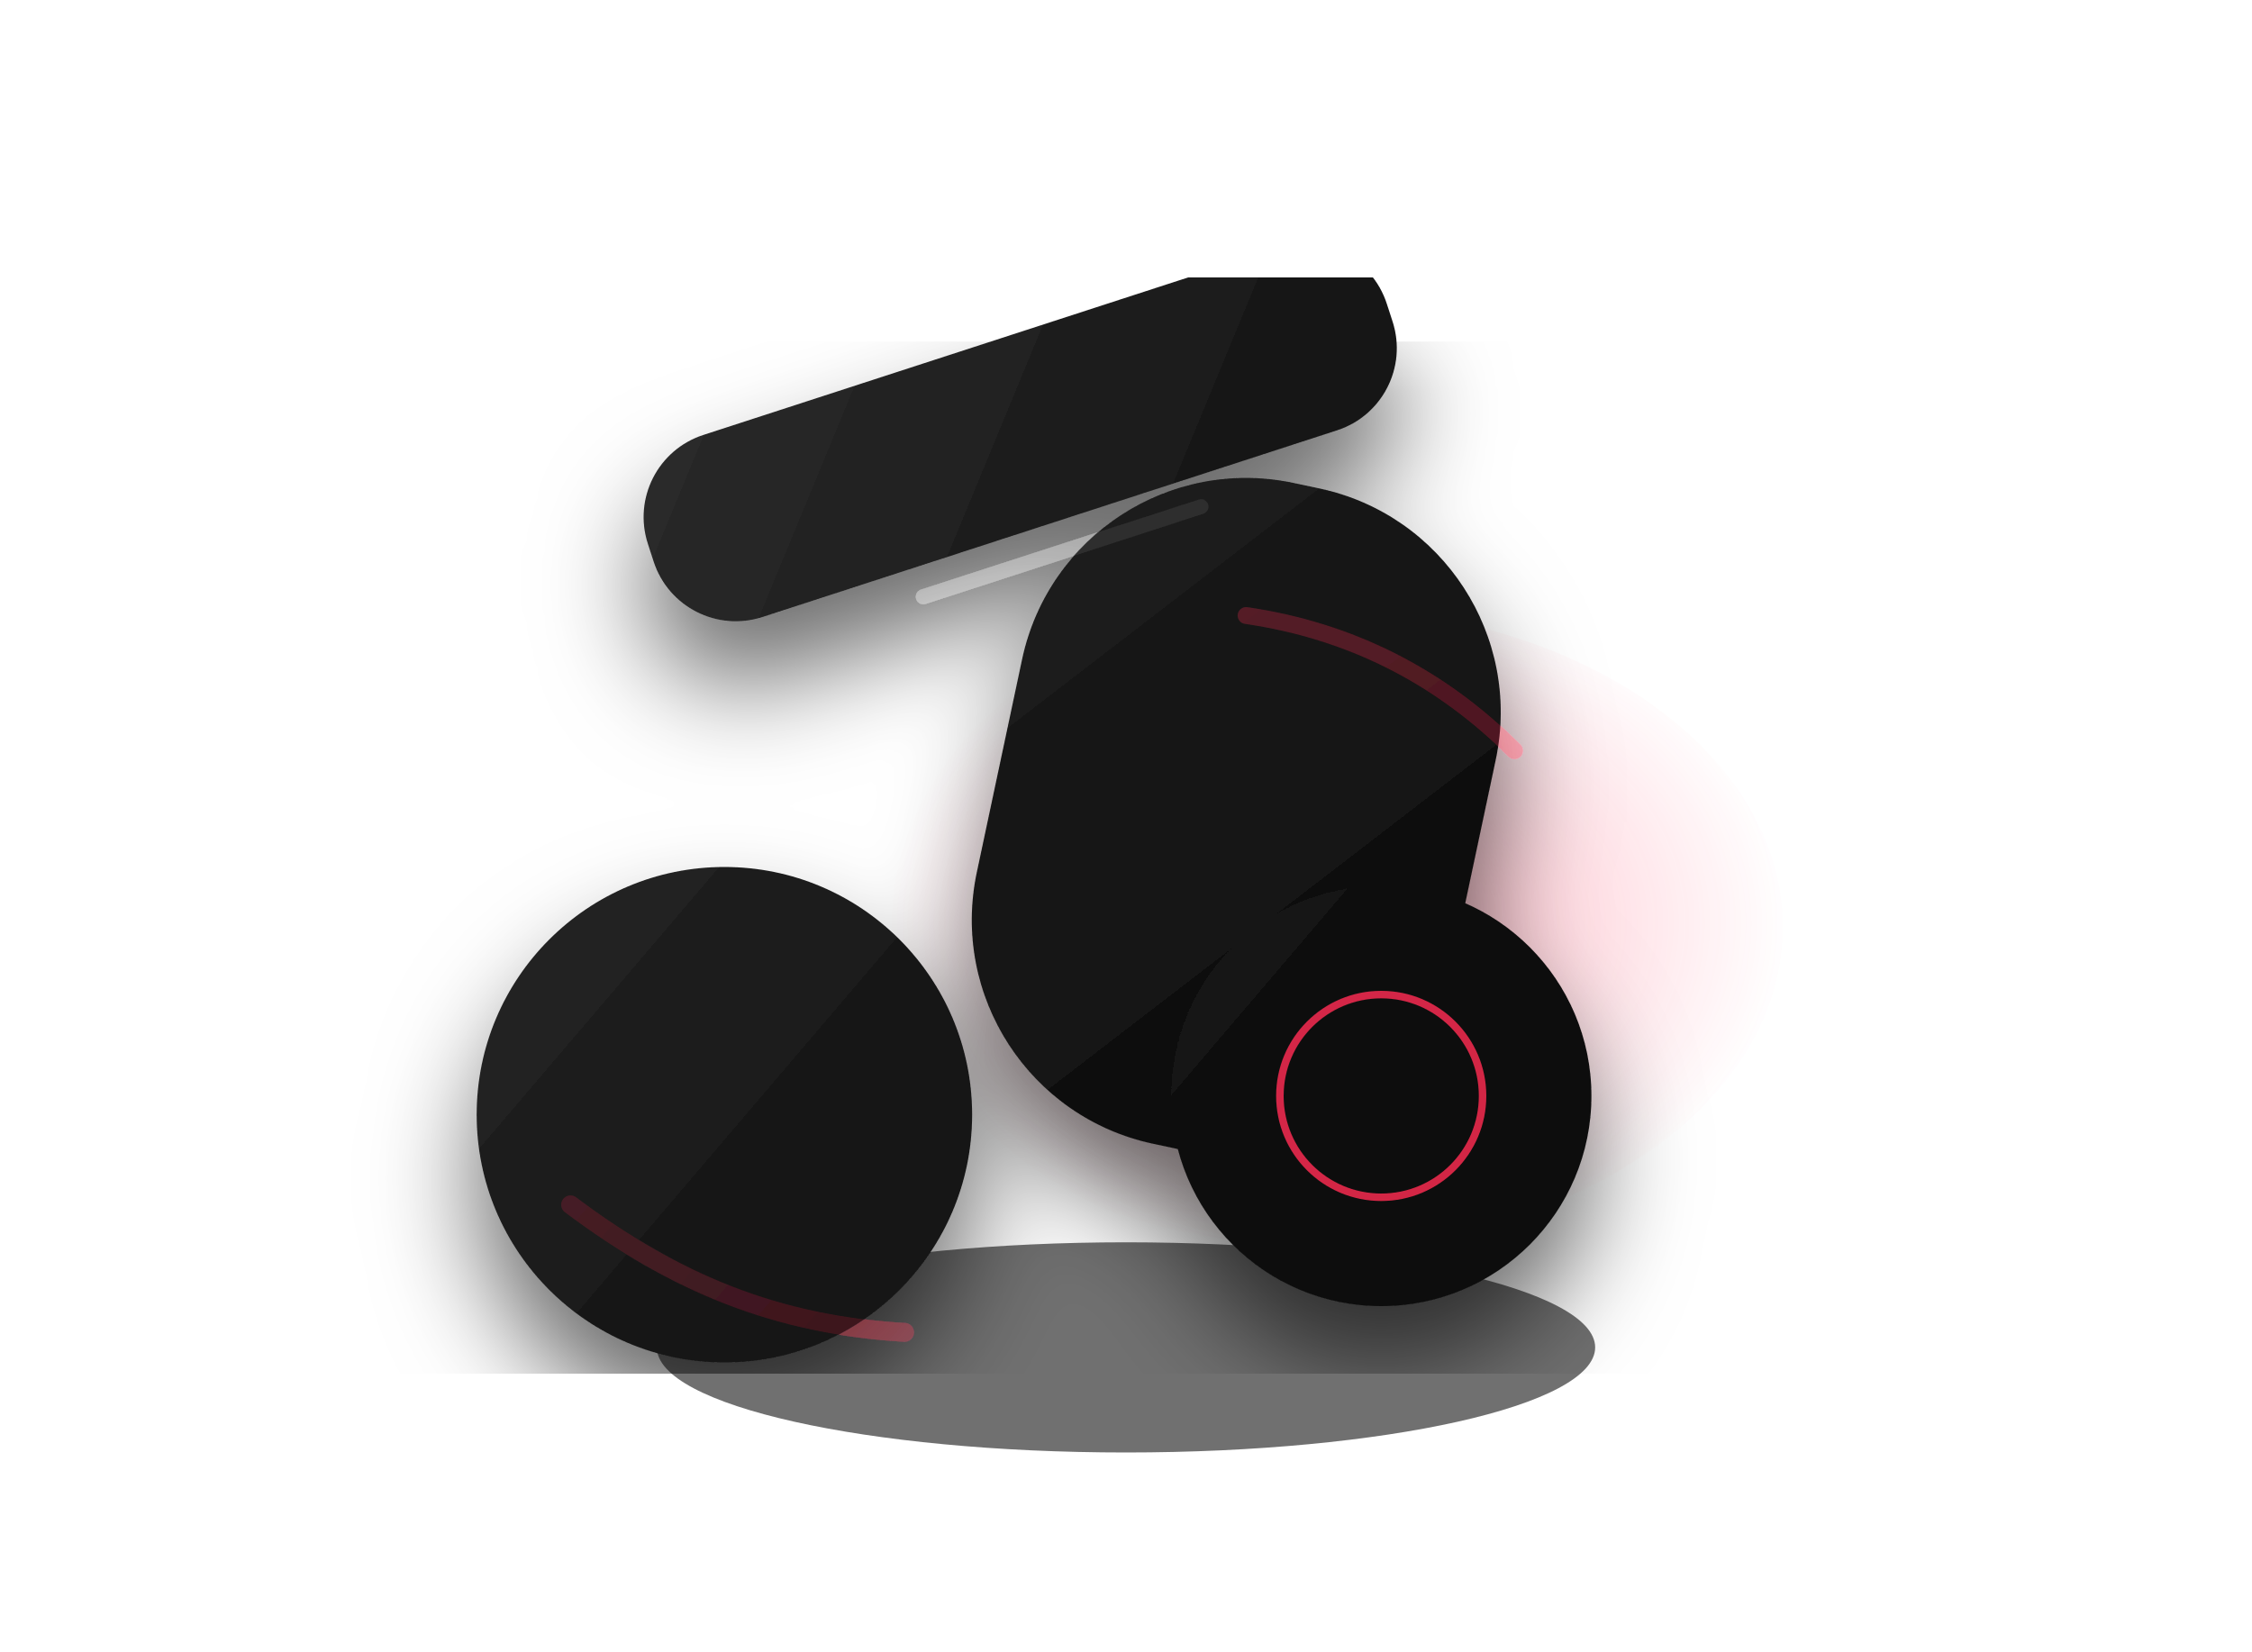
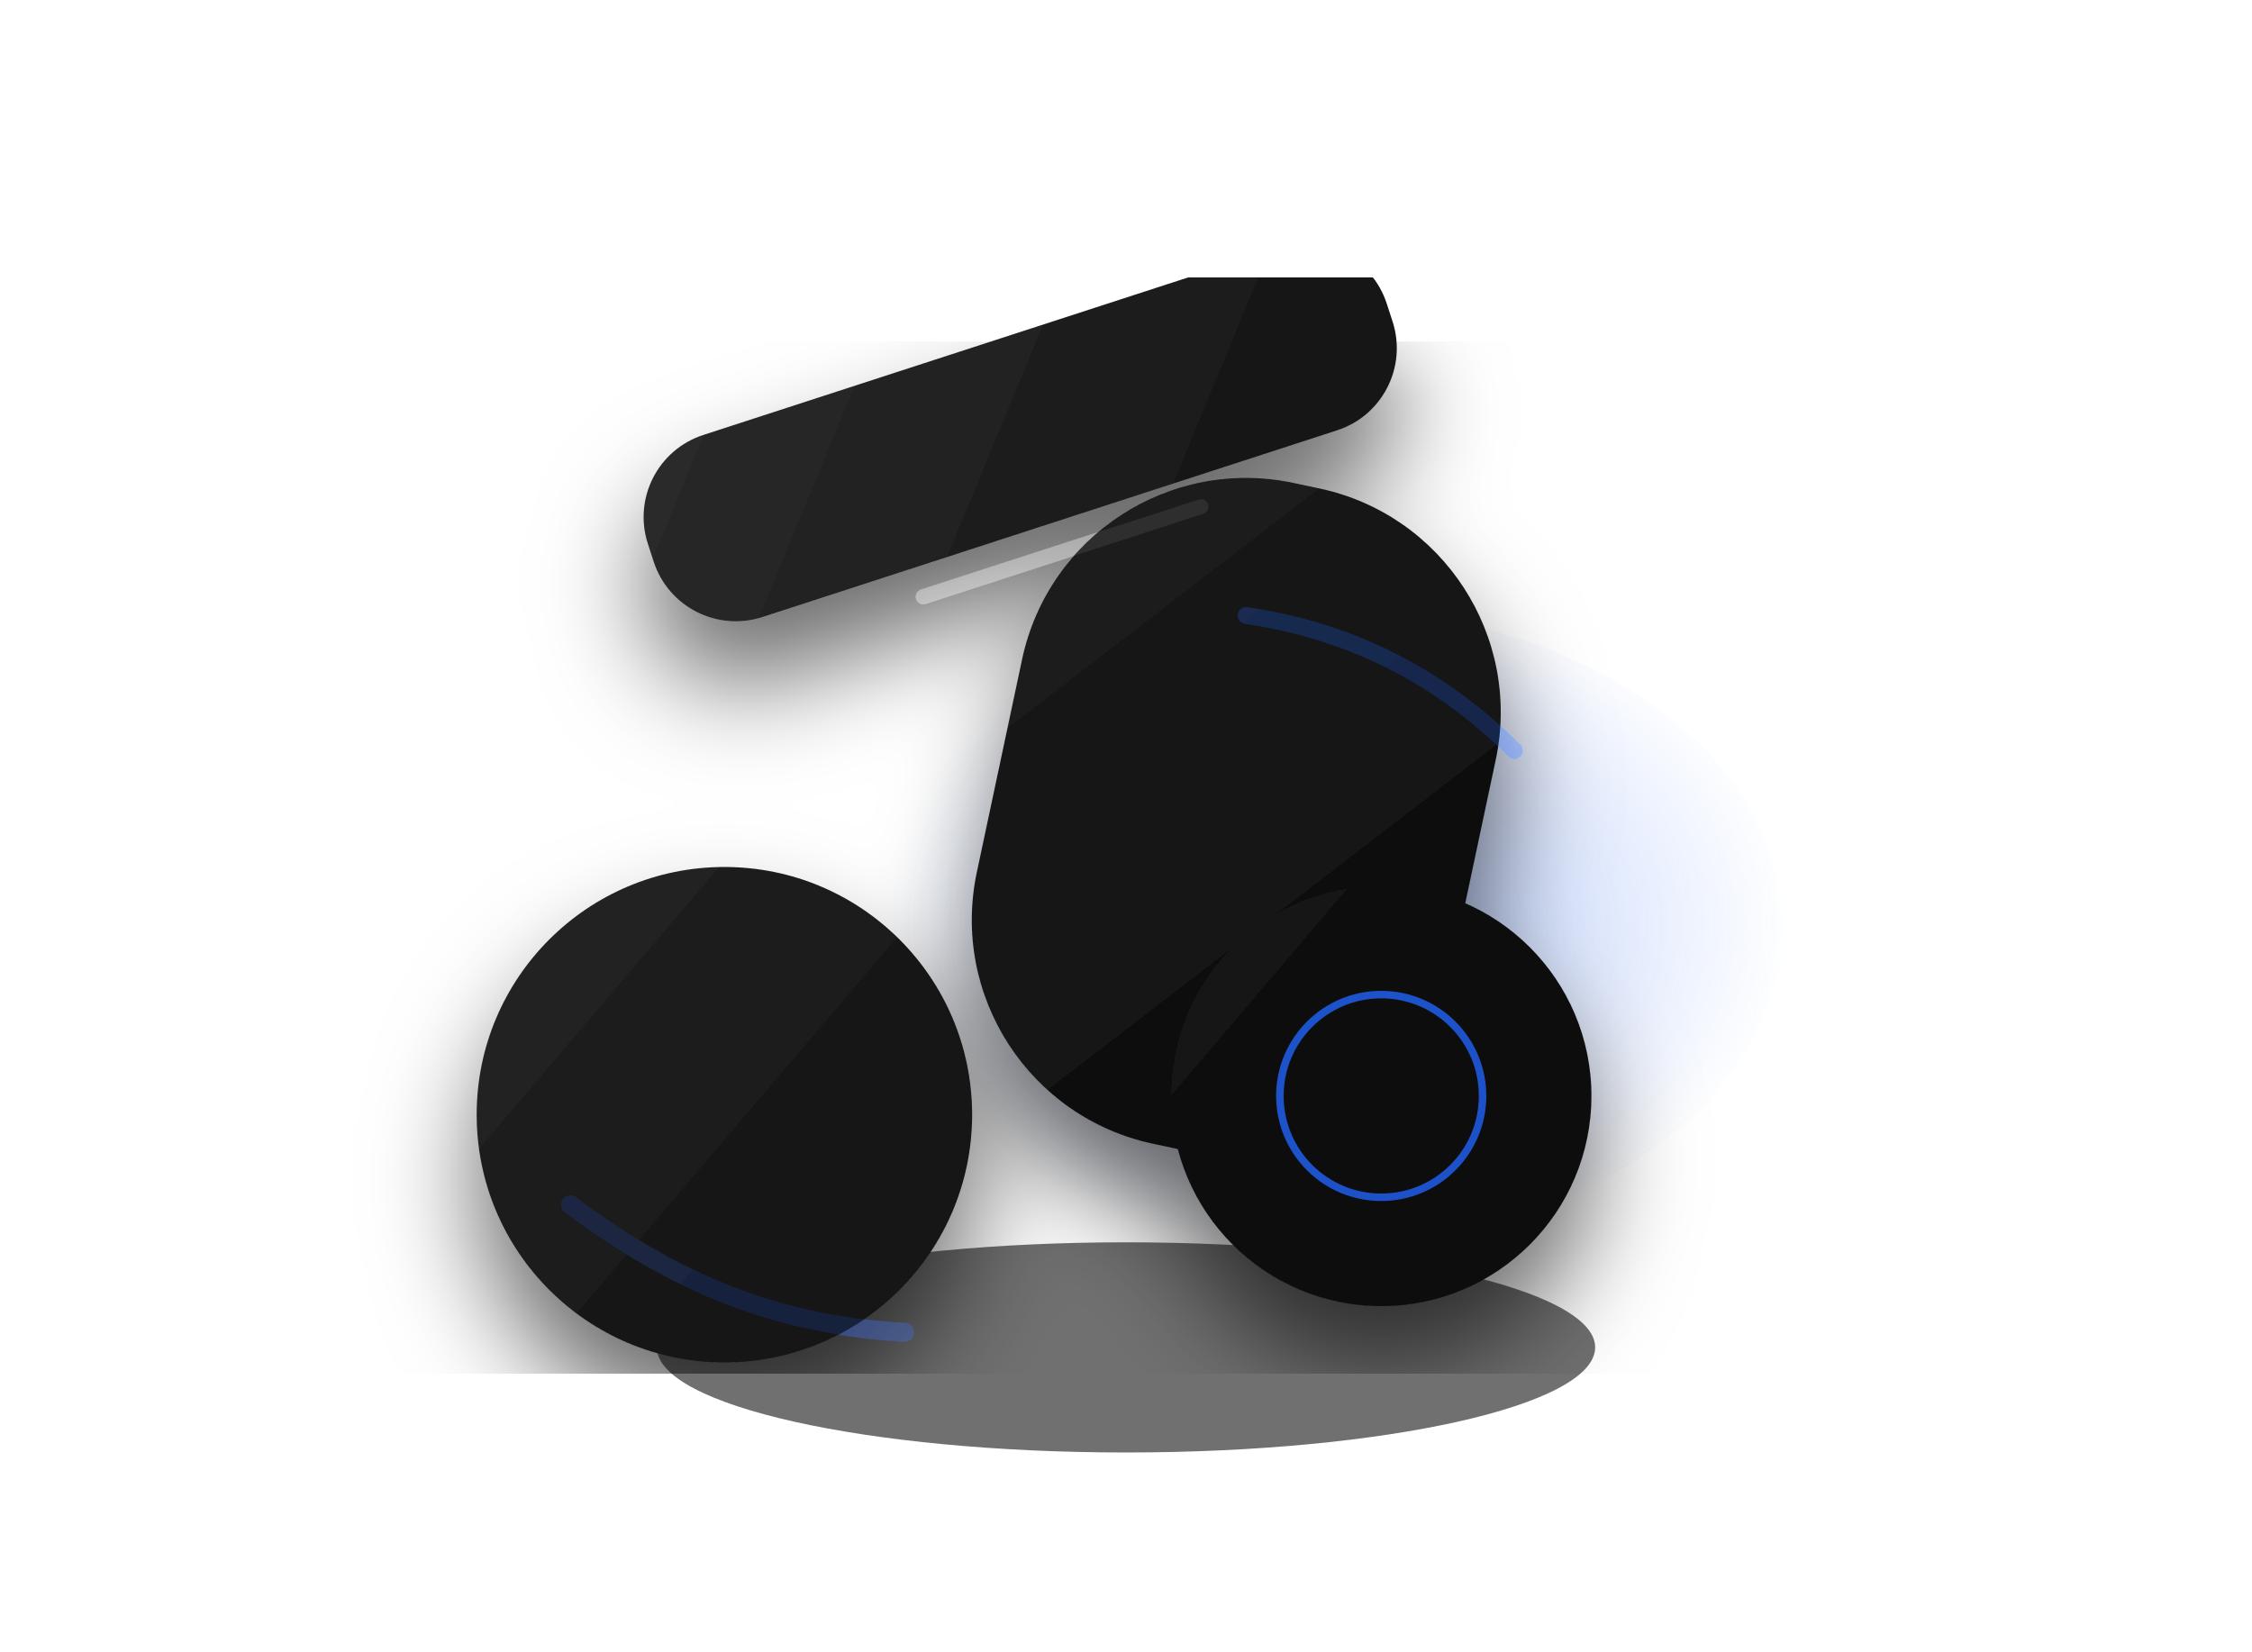
<svg xmlns="http://www.w3.org/2000/svg" width="1200" height="880" viewBox="0 0 1200 880" fill="none">
  <defs>
    <linearGradient id="panel" x1="329" y1="216" x2="864" y2="672" gradientUnits="userSpaceOnUse">
      <stop stop-color="#2C2C2C" />
      <stop offset="0.48" stop-color="#171717" />
      <stop offset="1" stop-color="#070707" />
    </linearGradient>
    <radialGradient id="panelGlow" cx="0" cy="0" r="1" gradientUnits="userSpaceOnUse" gradientTransform="translate(714 492) rotate(90) scale(180 240)">
-       <stop stop-color="#FF2C52" stop-opacity="0.34" />
-       <stop offset="1" stop-color="#FF2C52" stop-opacity="0" />
+       <stop stop-color="#2260F2" stop-opacity="0.34" />
+       <stop offset="1" stop-color="#2260F2" stop-opacity="0" />
    </radialGradient>
    <filter id="moduleShadow" x="174" y="148" width="868" height="584" filterUnits="userSpaceOnUse" color-interpolation-filters="sRGB">
      <feDropShadow dx="0" dy="34" stdDeviation="28" flood-color="#000000" flood-opacity="0.58" />
    </filter>
  </defs>
  <ellipse cx="600" cy="718" rx="250" ry="56" fill="#000000" fill-opacity="0.56" />
  <ellipse cx="704" cy="494" rx="246" ry="170" fill="url(#panelGlow)" />
  <g filter="url(#moduleShadow)">
    <rect x="331" y="246" width="414" height="102" rx="46" transform="rotate(-18 331 246)" fill="url(#panel)" />
    <rect x="570" y="232" width="258" height="360" rx="122" transform="rotate(12 570 232)" fill="url(#panel)" />
    <circle cx="386" cy="594" r="132" fill="url(#panel)" />
    <circle cx="736" cy="584" r="112" fill="url(#panel)" />
-     <circle cx="736" cy="584" r="54" stroke="#FF2C52" stroke-width="4" stroke-opacity="0.82" />
+     <circle cx="736" cy="584" r="54" stroke="#2260F2" stroke-width="4" stroke-opacity="0.82" />
    <path d="M492 318L640 270" stroke="#FAFAFA" stroke-opacity="0.08" stroke-width="8" stroke-linecap="round" />
-     <path d="M664 328C719 336 767 360 807 400" stroke="#FF2C52" stroke-opacity="0.26" stroke-width="9" stroke-linecap="round" />
-     <path d="M304 642C360 684 414 706 482 710" stroke="#FF2C52" stroke-opacity="0.18" stroke-width="10" stroke-linecap="round" />
+     <path d="M664 328C719 336 767 360 807 400" stroke="#2260F2" stroke-opacity="0.26" stroke-width="9" stroke-linecap="round" />
+     <path d="M304 642C360 684 414 706 482 710" stroke="#2260F2" stroke-opacity="0.18" stroke-width="10" stroke-linecap="round" />
  </g>
</svg>
